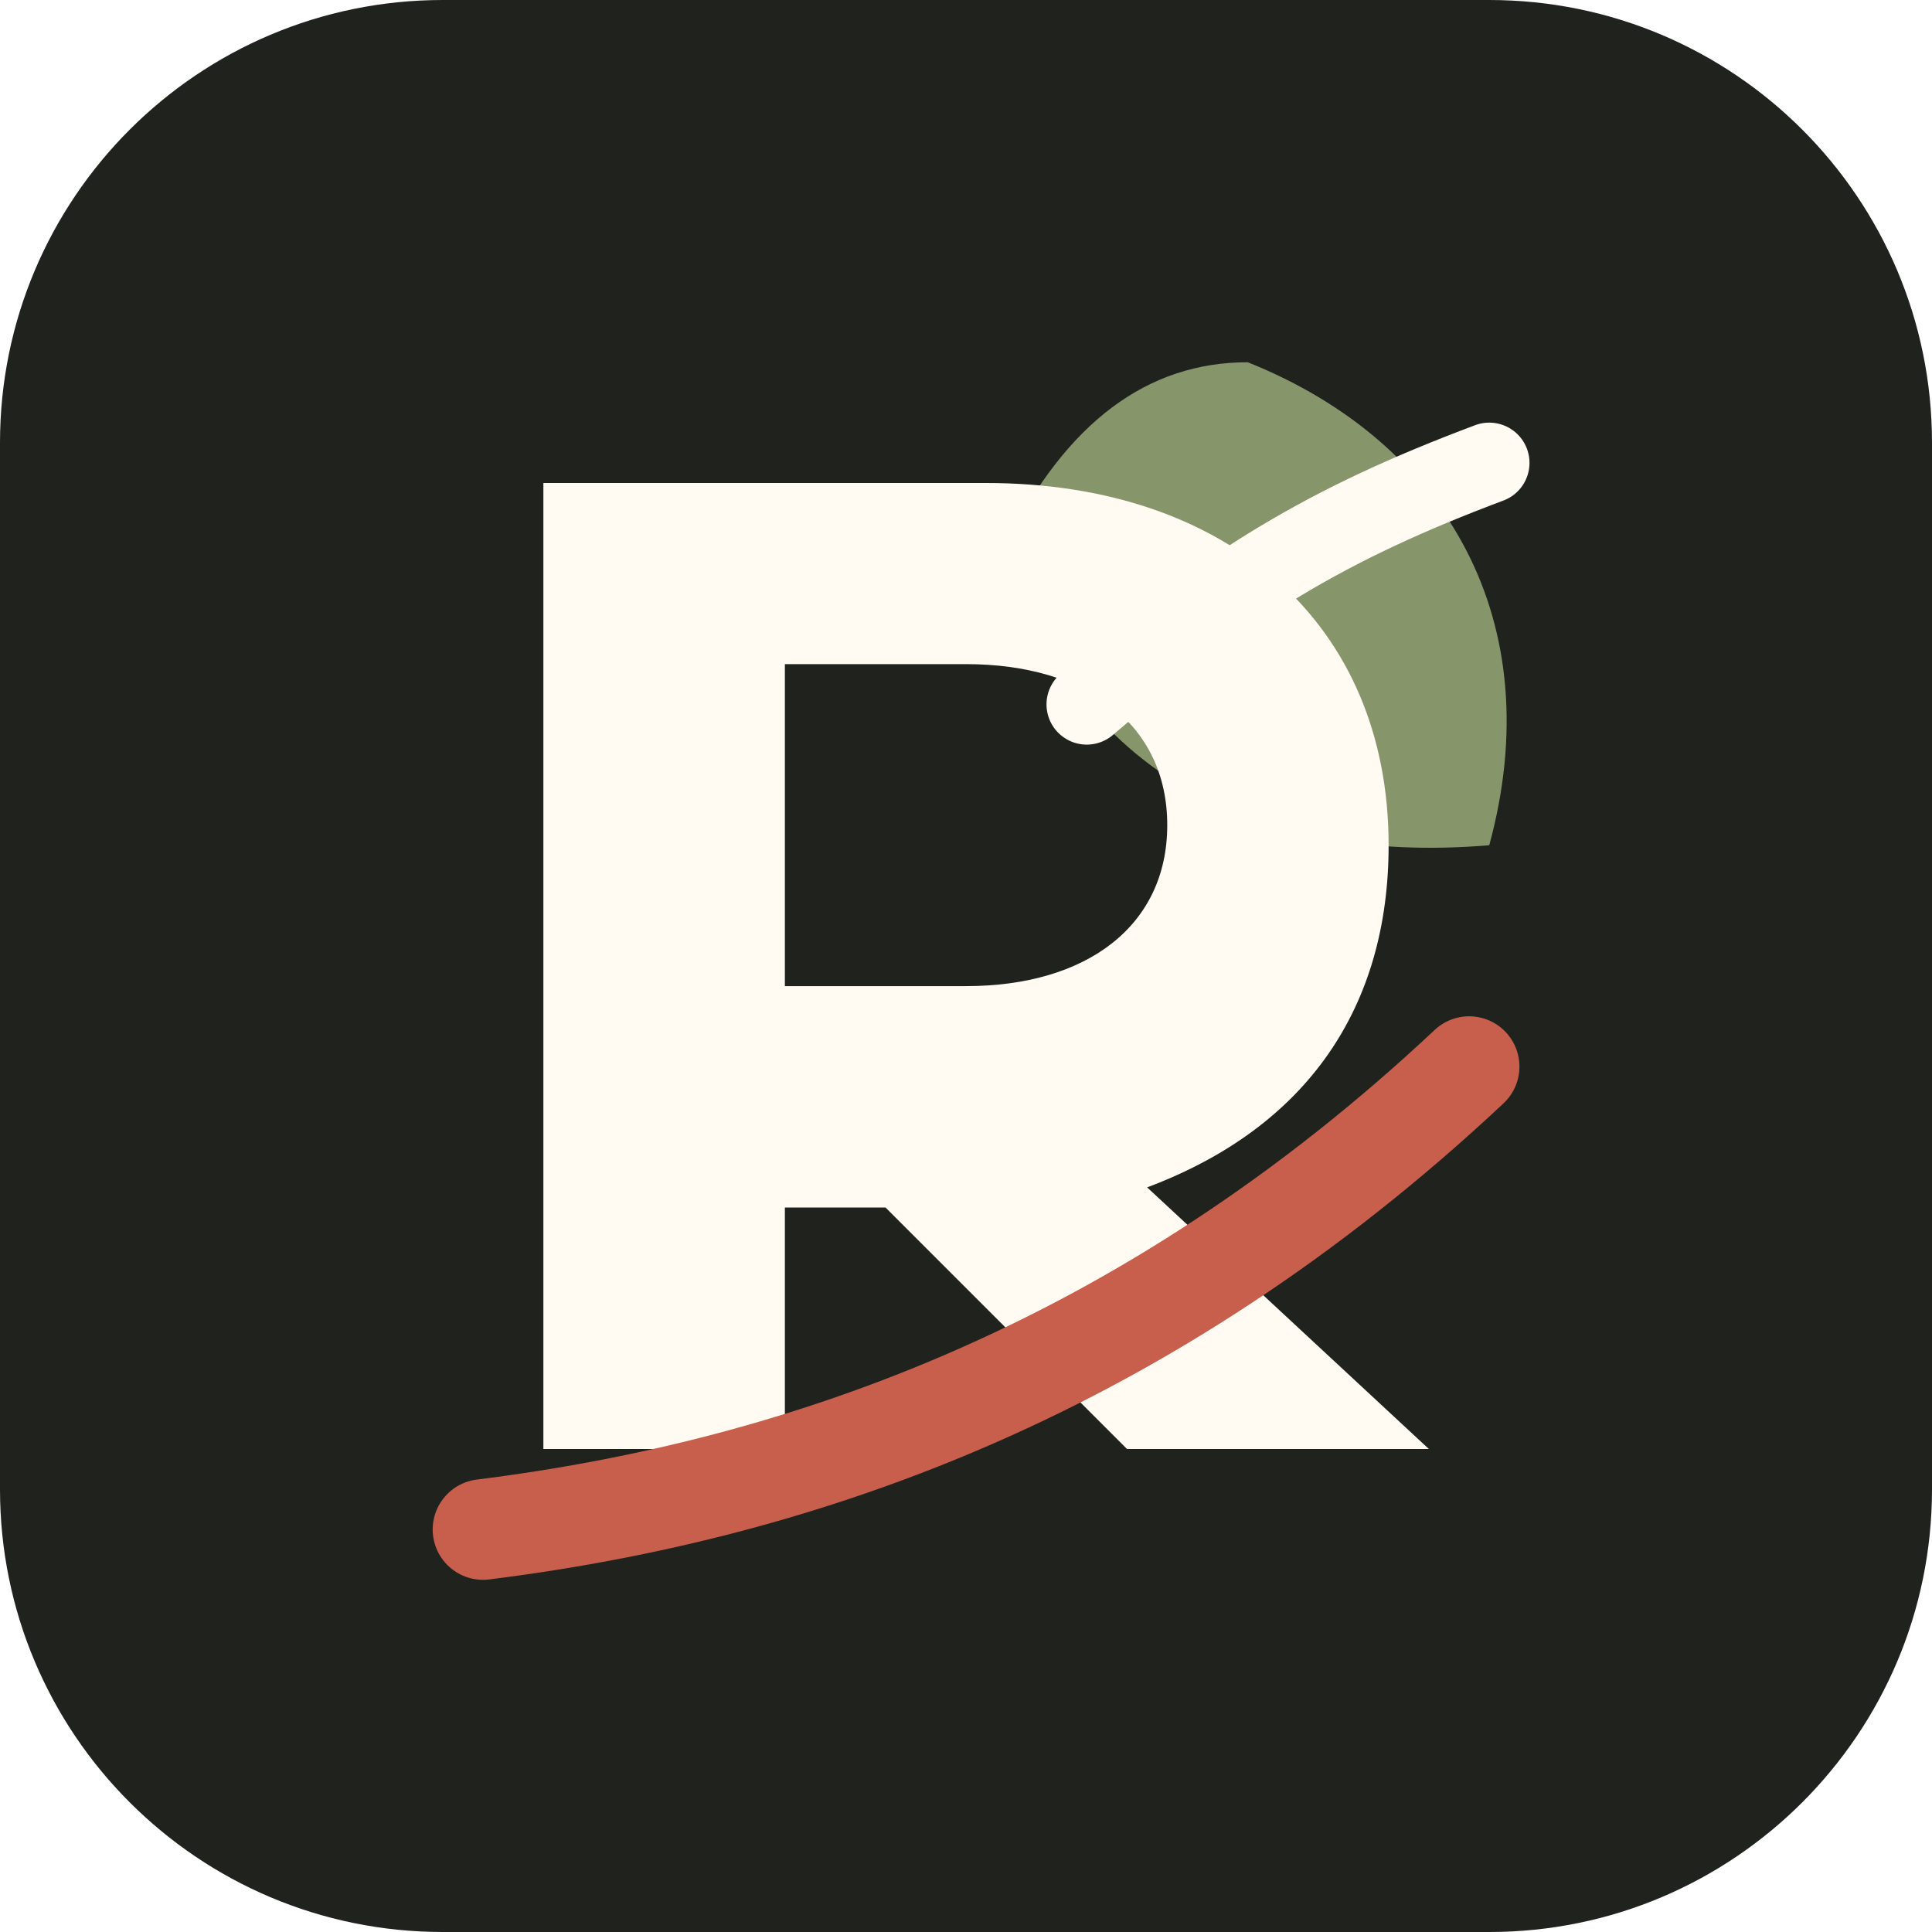
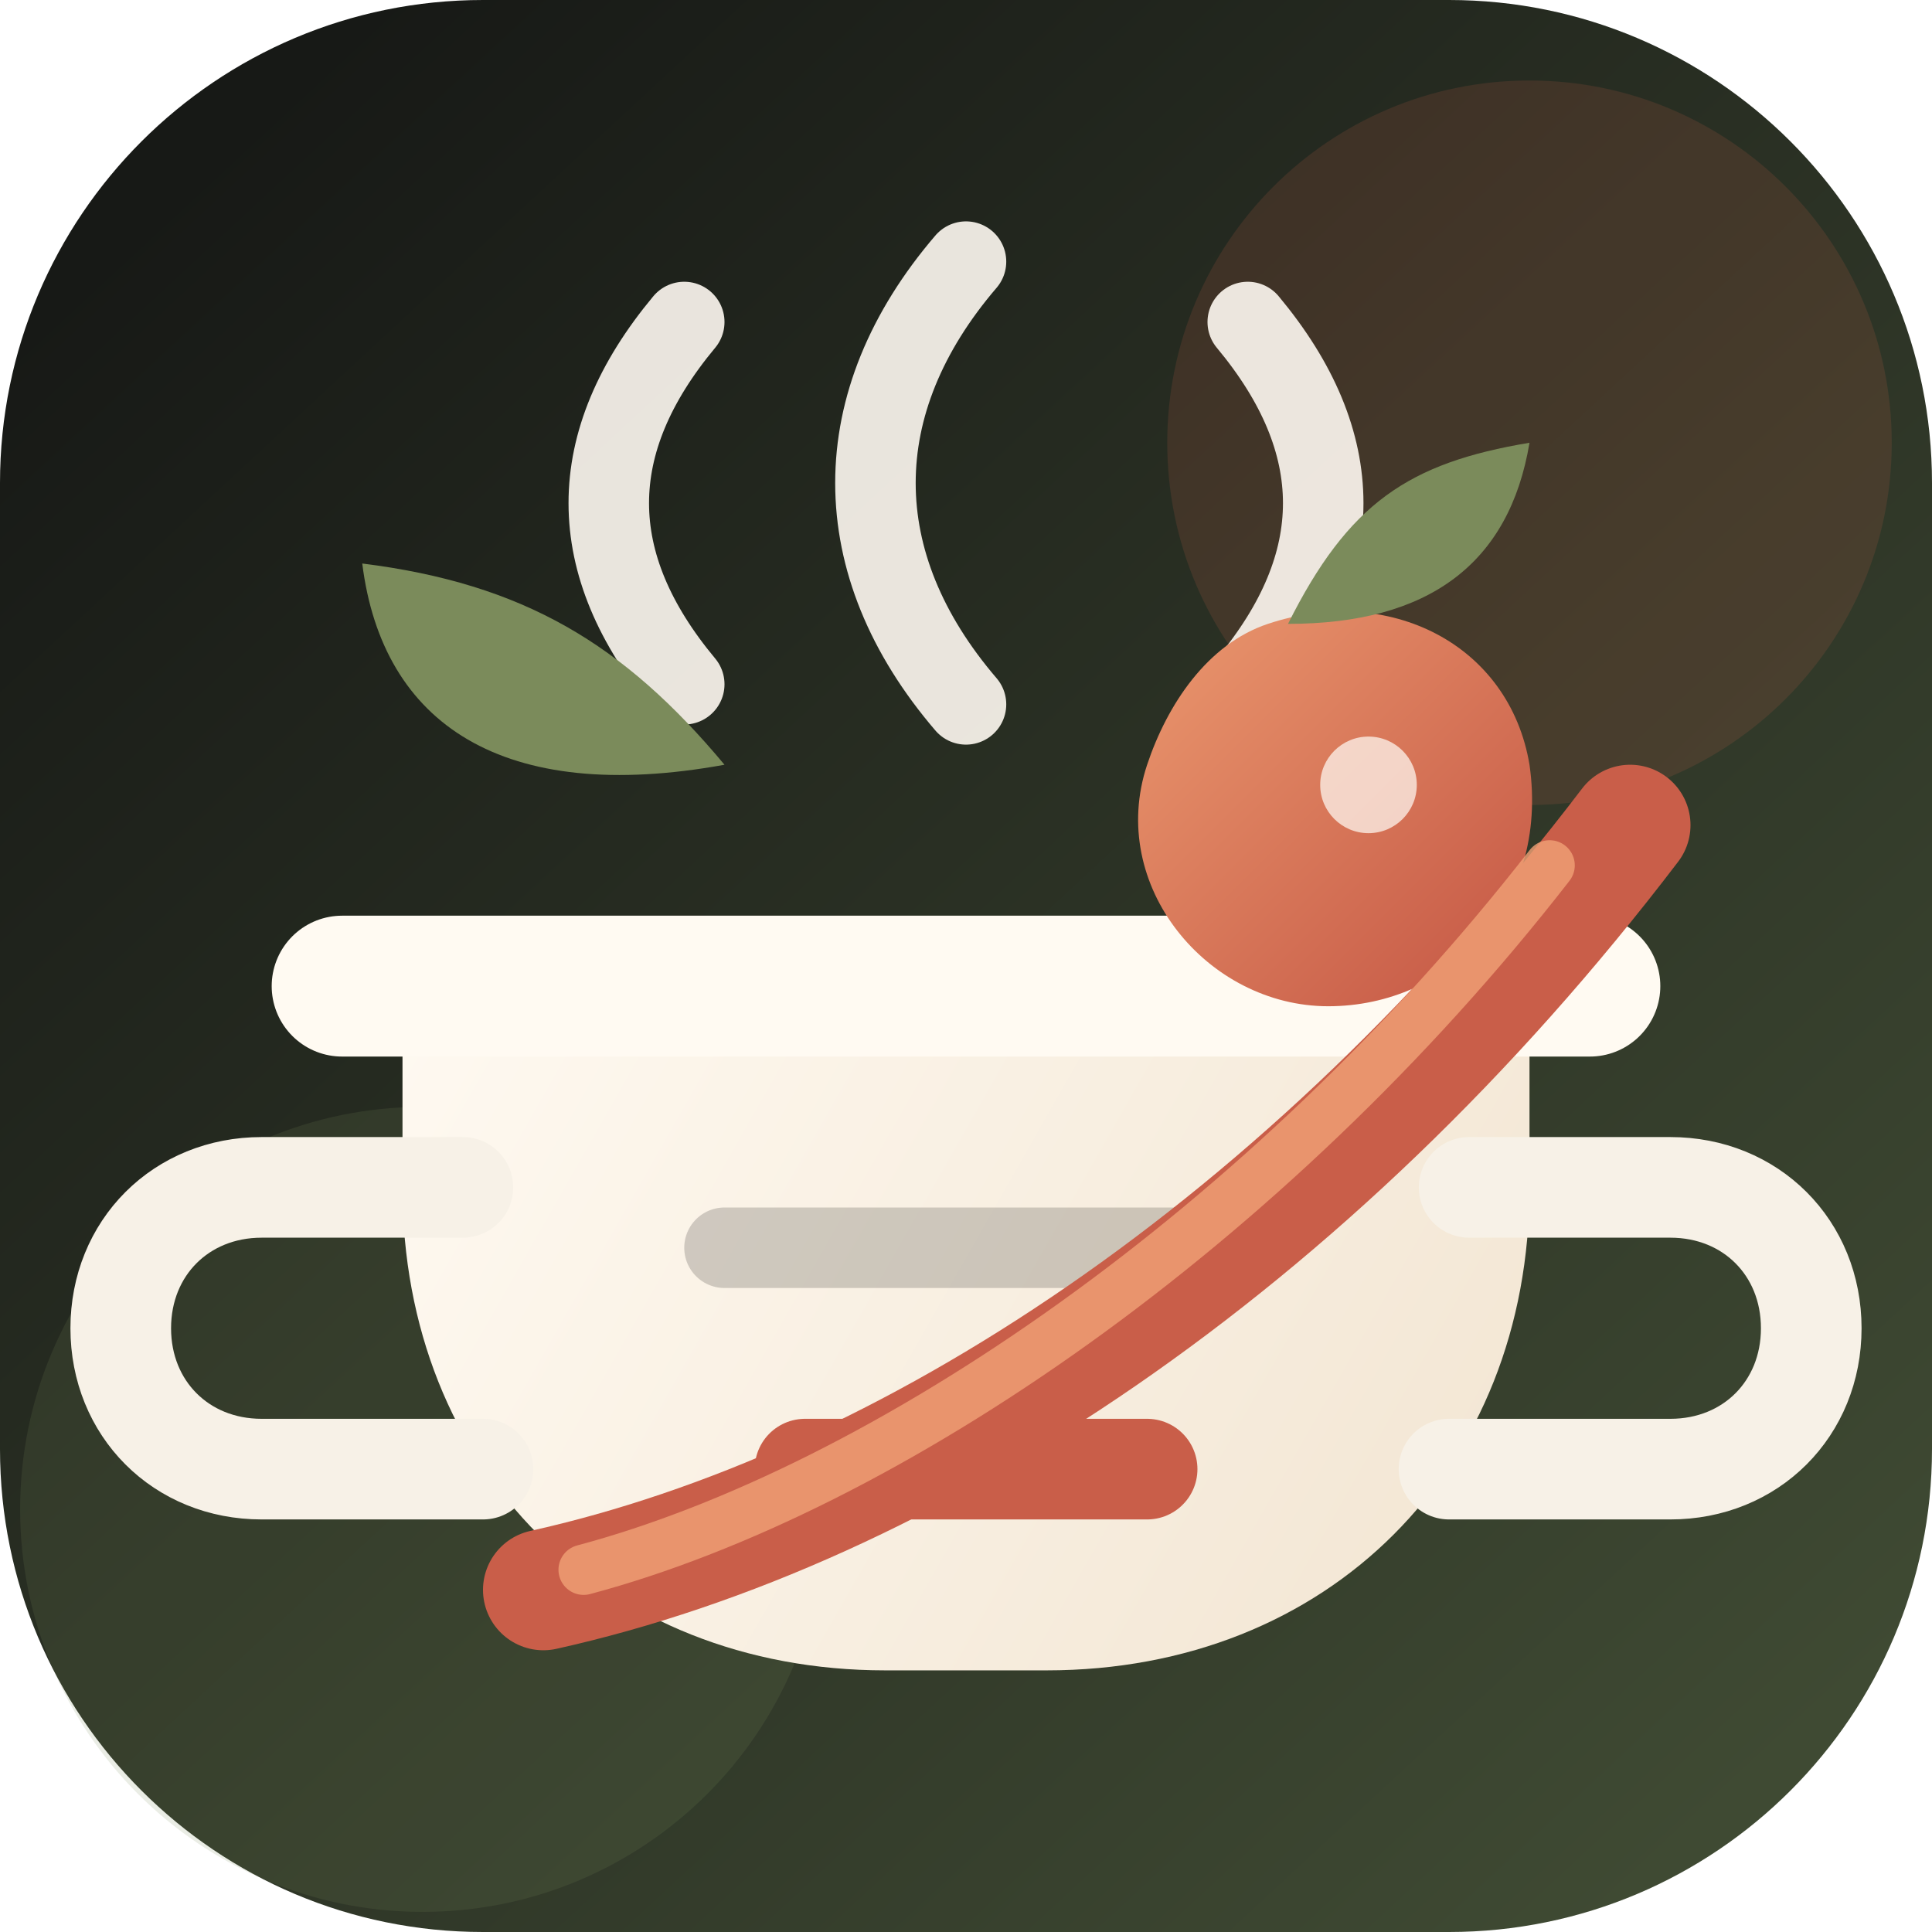
<svg xmlns="http://www.w3.org/2000/svg" viewBox="0 0 96 96" role="img" aria-labelledby="title desc">
-   <rect width="96" height="96" rx="22" fill="#20221e" />
-   <path d="M62 18c10 4 15 13 12 24-12 1-21-4-24-15 3-6 7-9 12-9Z" fill="#87956b" />
-   <path d="M54 35c7-6 12-9 20-12" fill="none" stroke="#fffaf2" stroke-width="4" stroke-linecap="round" />
-   <path d="M27 72V24h22c12 0 20 7 20 18 0 8-4 14-12 17l14 13H56L44 60h-5v12H27Zm12-23h9c6 0 10-3 10-8s-4-8-10-8h-9v16Z" fill="#fffaf2" />
-   <path d="M24 76c16-2 33-8 49-23" fill="none" stroke="#c85f4d" stroke-width="5" stroke-linecap="round" />
+   <defs>
+     <linearGradient id="bg" x1="10" y1="8" x2="86" y2="90" gradientUnits="userSpaceOnUse">
+       <stop stop-color="#171916" />
+       <stop offset="1" stop-color="#3f4a33" />
+     </linearGradient>
+     <linearGradient id="bowl" x1="19" y1="46" x2="77" y2="79" gradientUnits="userSpaceOnUse">
+       <stop stop-color="#fffaf2" />
+       <stop offset="1" stop-color="#f2e5d2" />
+     </linearGradient>
+     <linearGradient id="tomato" x1="59" y1="24" x2="78" y2="43" gradientUnits="userSpaceOnUse">
+       <stop stop-color="#ef9f73" />
+       <stop offset="1" stop-color="#c95e49" />
+     </linearGradient>
+   </defs>
+   <rect width="96" height="96" rx="24" fill="url(#bg)" />
+   <circle cx="21" cy="75" r="20" fill="#7b8b5b" opacity=".16" />
+   <circle cx="76" cy="22" r="18" fill="#c95e49" opacity=".16" />
+   <path d="M34 16c-5 6-5 12 0 18M48 13c-6 7-6 15 0 22M62 16c5 6 5 12 0 18" fill="none" stroke="#fffaf2" stroke-width="4" stroke-linecap="round" opacity=".9" />
+   <path d="M20 49h56v10c0 14-10 24-24 24h-8c-14 0-24-10-24-24V49Z" fill="url(#bowl)" />
+   <path d="M17 49h62" fill="none" stroke="#fffaf2" stroke-width="7" stroke-linecap="round" />
+   <path d="M23 59H13c-4 0-7 3-7 7s3 7 7 7h11" fill="none" stroke="#f7f1e7" stroke-width="5" stroke-linecap="round" />
+   <path d="M73 59h10c4 0 7 3 7 7s-3 7-7 7H72" fill="none" stroke="#f7f1e7" stroke-width="5" stroke-linecap="round" />
+   <path d="M36 62h24" fill="none" stroke="#1f211d" stroke-opacity=".2" stroke-width="4" stroke-linecap="round" />
+   <path d="M40 73h17" fill="none" stroke="#c95e49" stroke-width="5" stroke-linecap="round" />
+   <path d="M63 31c6-2 12 1 13 7 1 7-4 12-10 12s-11-6-9-12c1-3 3-6 6-7Z" fill="url(#tomato)" />
+   <path d="M64 31c3-6 6-8 12-9-1 6-5 9-12 9Z" fill="#7b8b5b" />
+   <circle cx="68" cy="39" r="2.4" fill="#fffaf2" opacity=".72" />
+   <path d="M27 79c18-4 38-17 54-38" fill="none" stroke="#c95e49" stroke-width="6" stroke-linecap="round" />
+   <path d="M29 78c15-4 34-17 48-35" fill="none" stroke="#f1a176" stroke-width="2.5" stroke-linecap="round" opacity=".8" />
+   <path d="M36 38c-5-6-10-9-18-10 1 8 7 12 18 10Z" fill="#7b8b5b" />
</svg>
